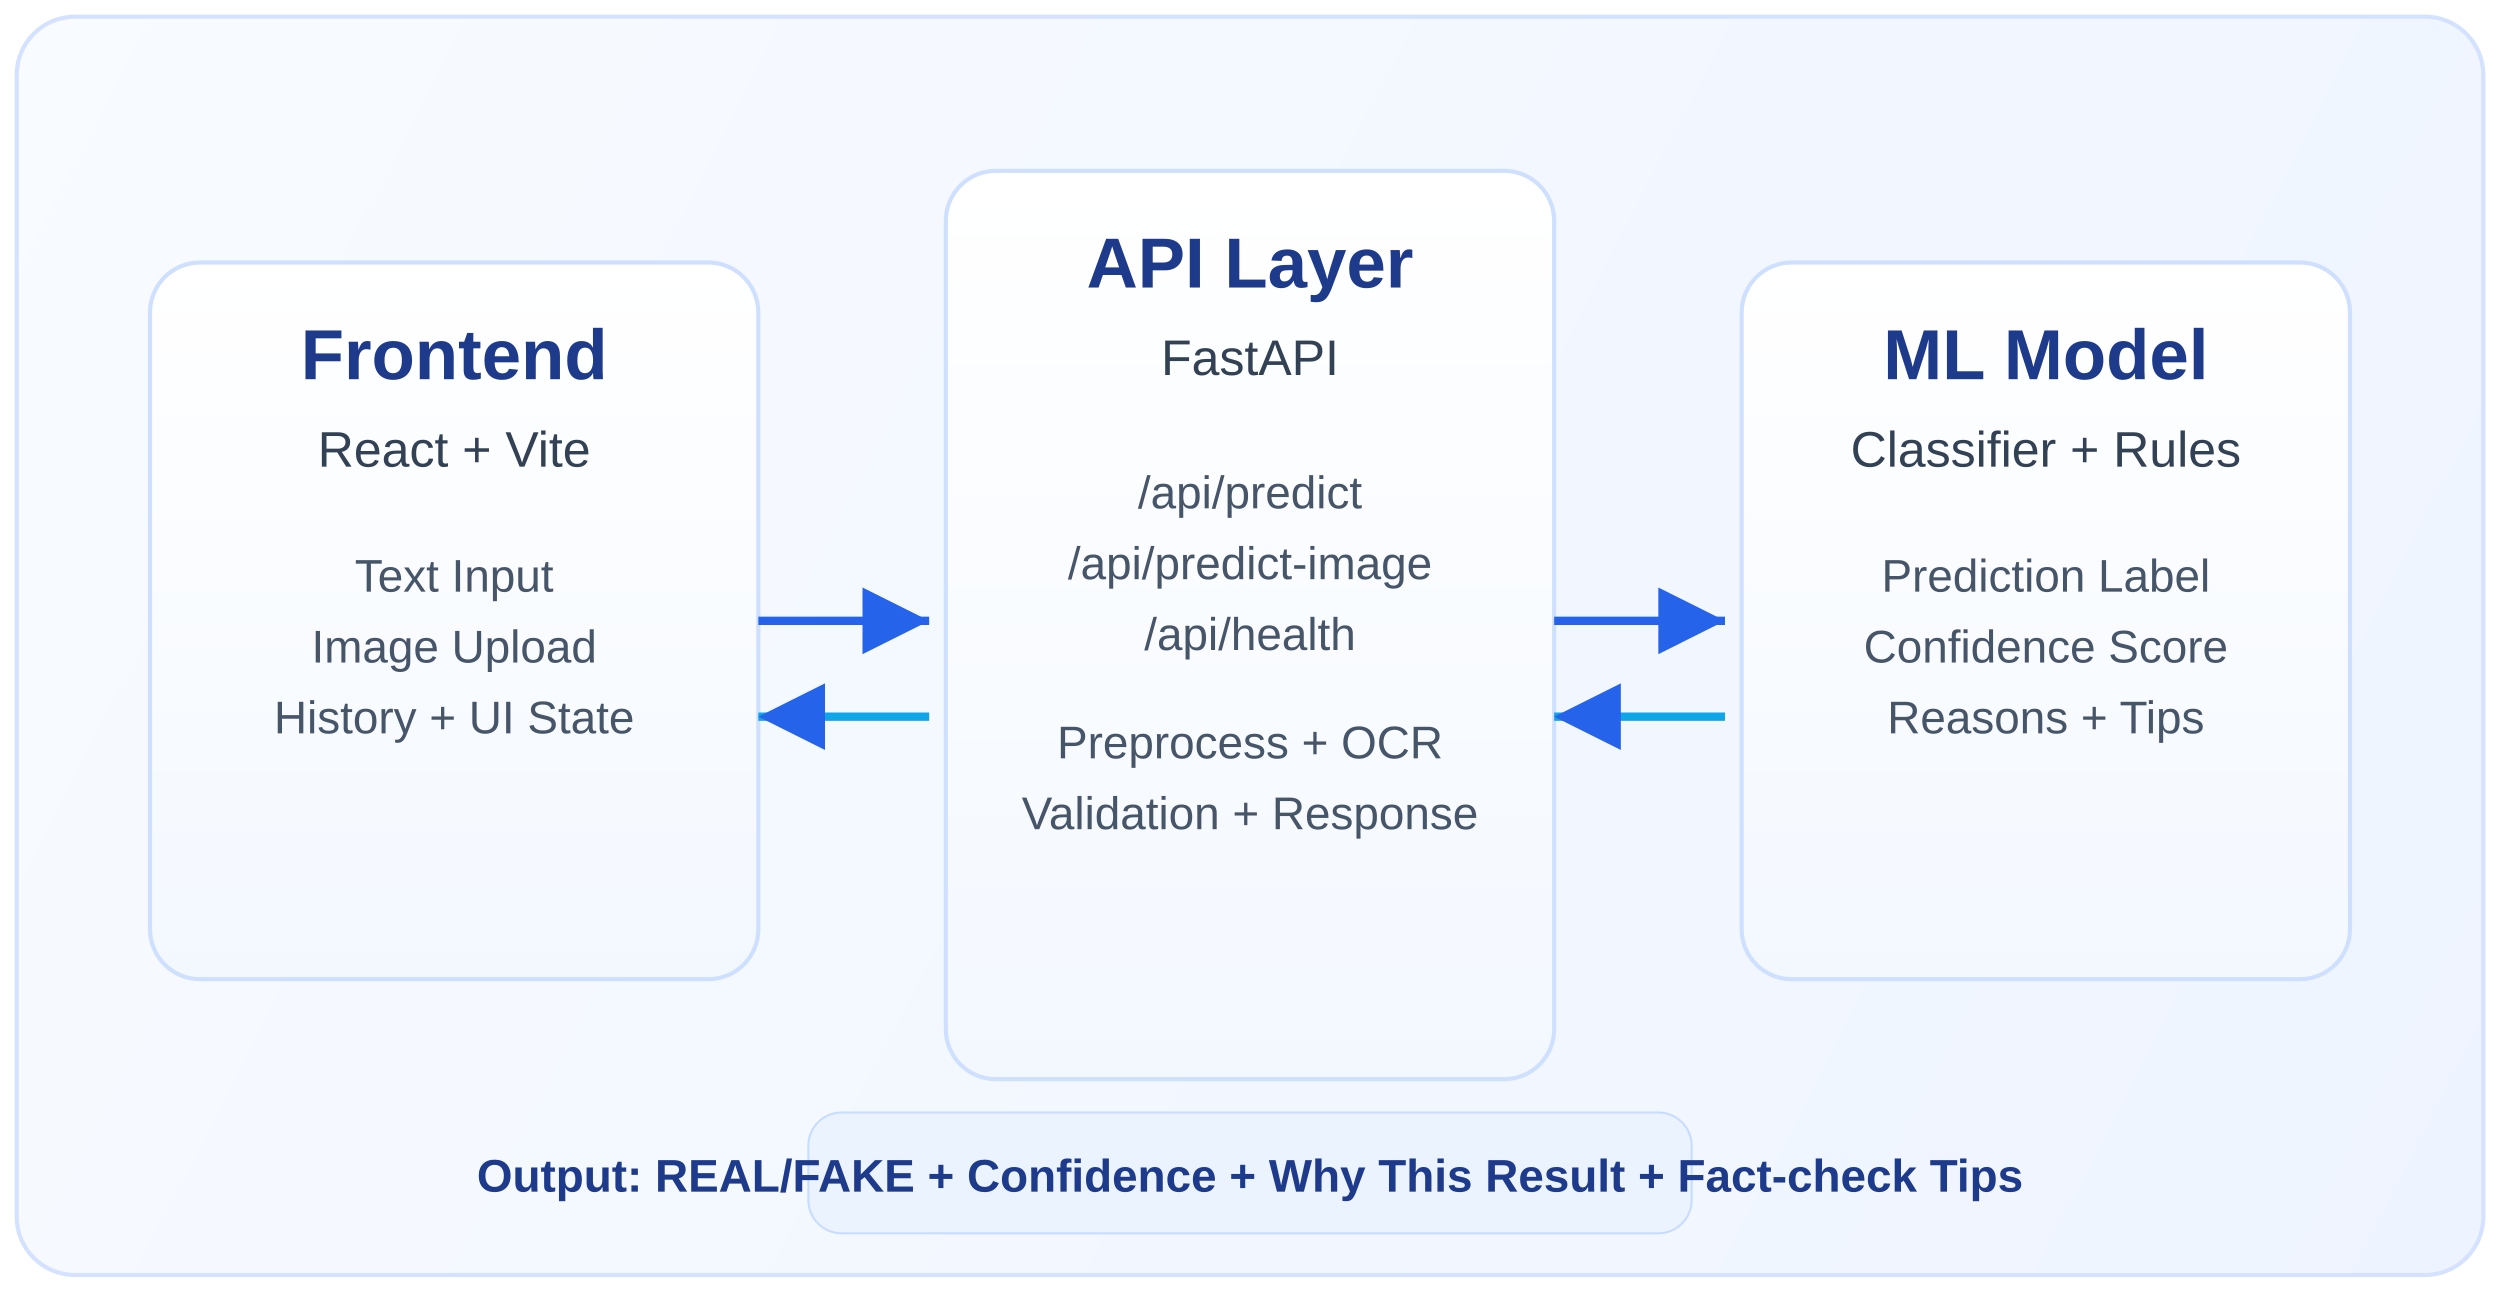
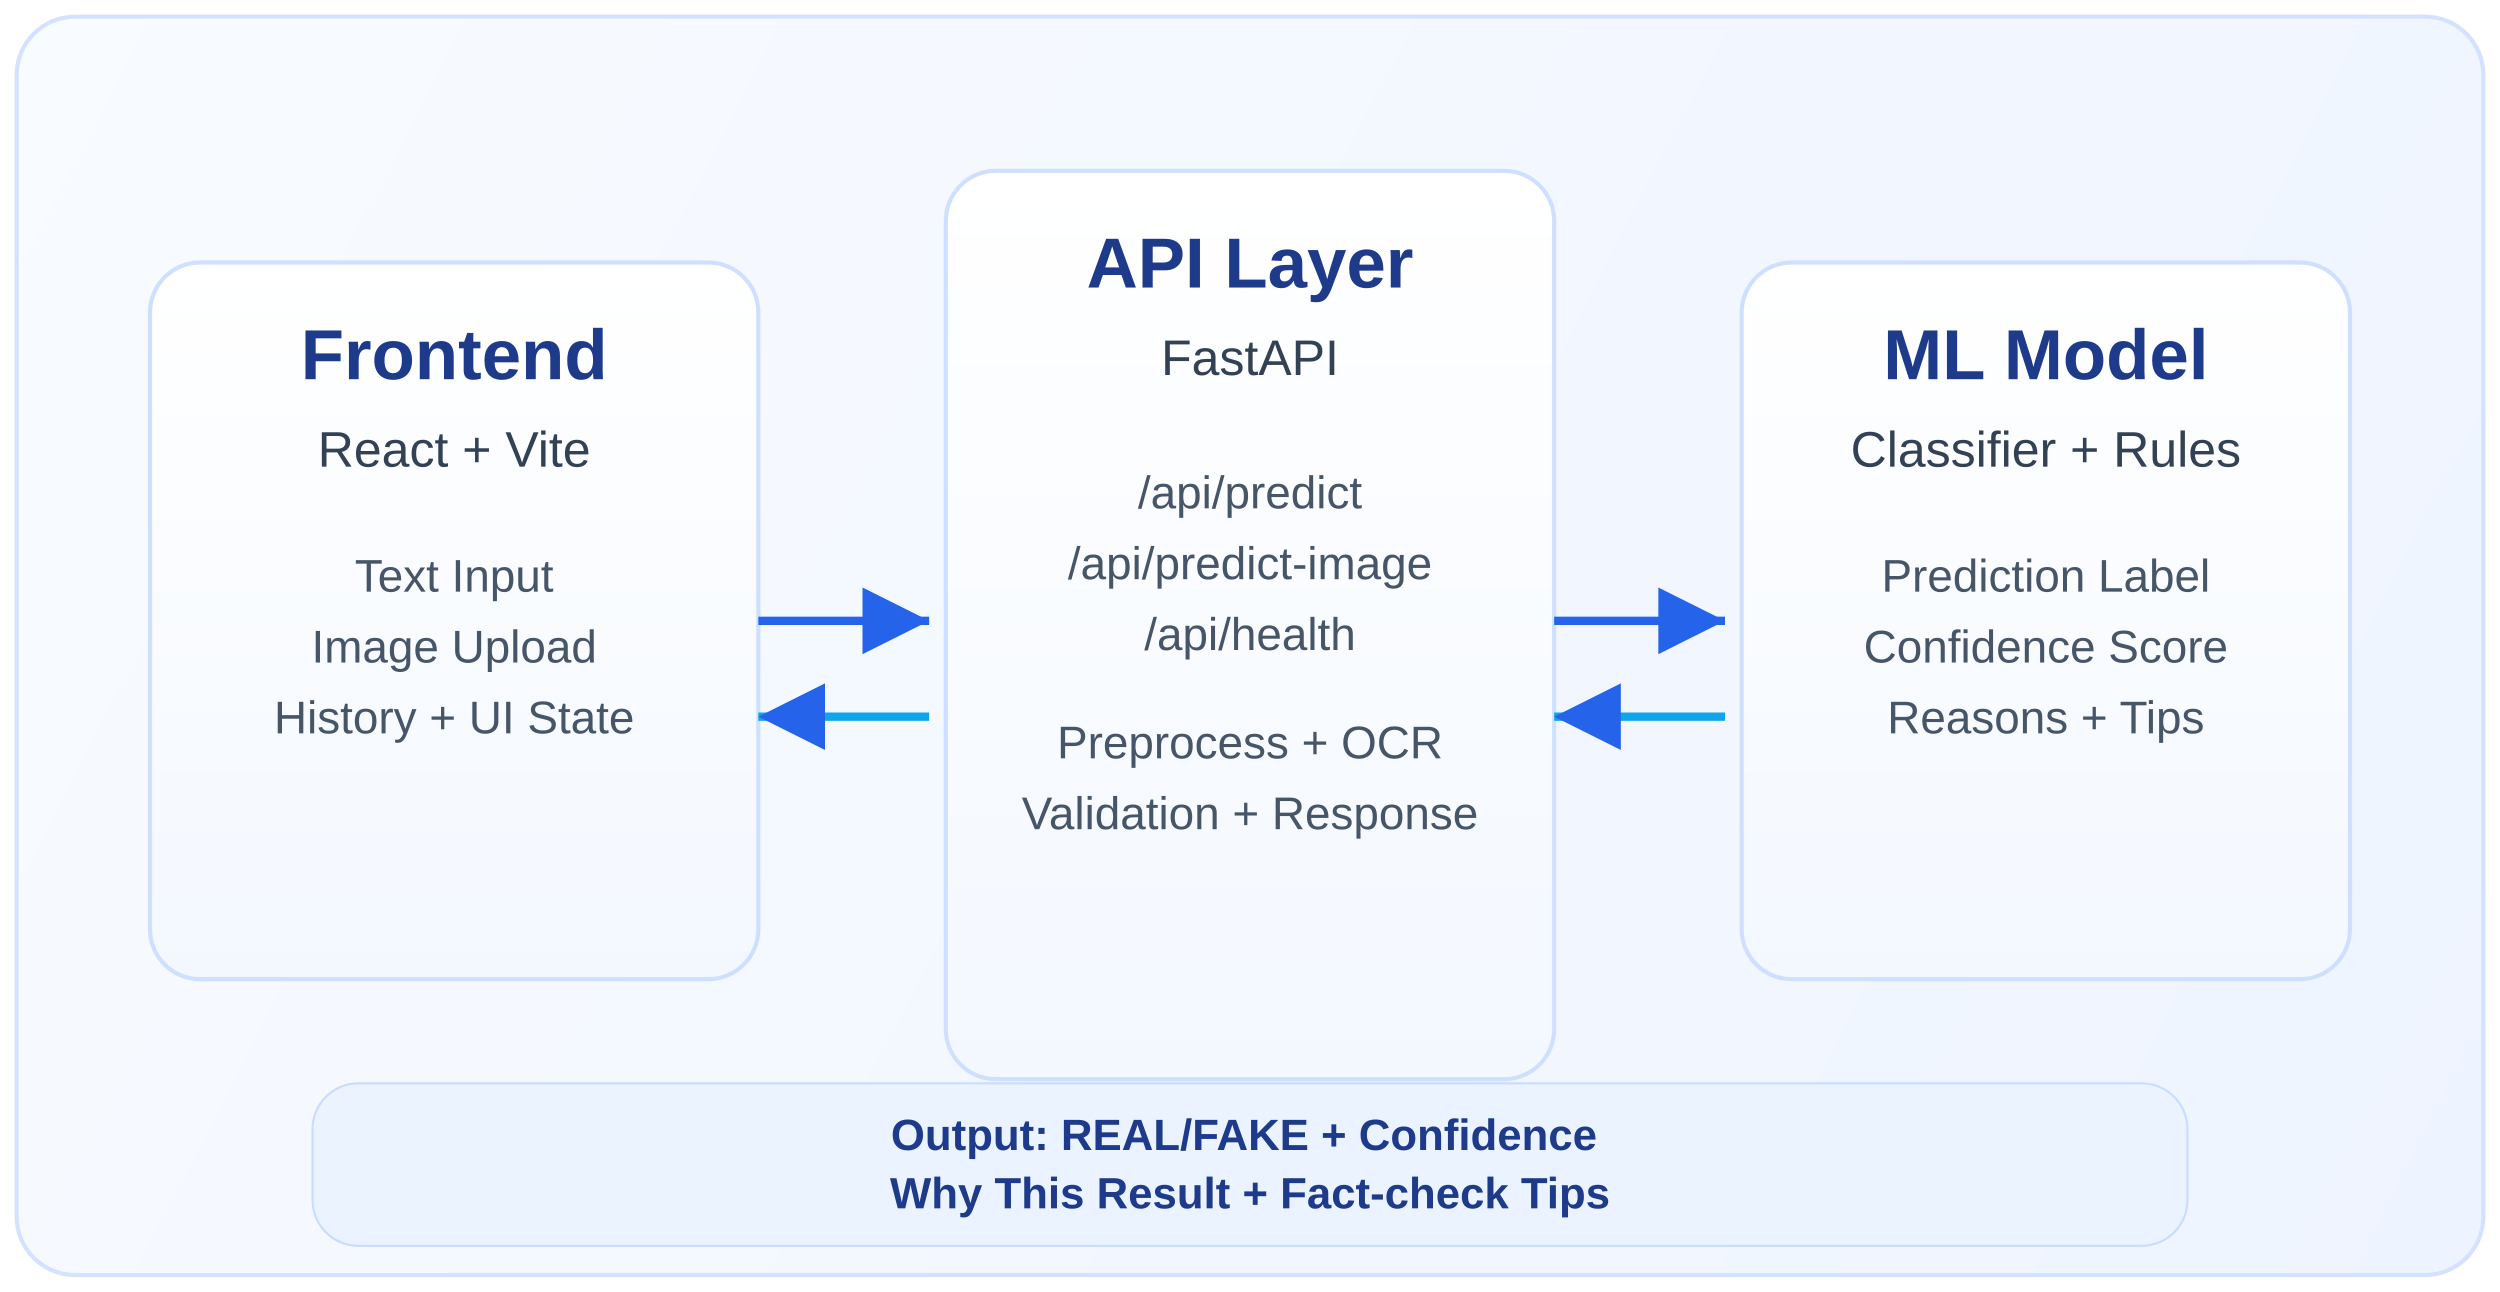
<svg xmlns="http://www.w3.org/2000/svg" width="1200" height="620" viewBox="0 0 1200 620" fill="none" role="img" aria-labelledby="title desc">
  <defs>
    <linearGradient id="bg" x1="0" y1="0" x2="1200" y2="620" gradientUnits="userSpaceOnUse">
      <stop stop-color="#F8FBFF" />
      <stop offset="1" stop-color="#EEF4FF" />
    </linearGradient>
    <linearGradient id="panel" x1="0" y1="0" x2="0" y2="1">
      <stop stop-color="#FFFFFF" />
      <stop offset="1" stop-color="#F3F8FF" />
    </linearGradient>
    <marker id="arrow" markerWidth="10" markerHeight="10" refX="8" refY="4" orient="auto">
      <path d="M0 0L8 4L0 8V0Z" fill="#2563EB" />
    </marker>
  </defs>
  <rect x="8" y="8" width="1184" height="604" rx="28" fill="url(#bg)" stroke="#D4E2FF" stroke-width="2" />
  <rect x="72" y="126" width="292" height="344" rx="24" fill="url(#panel)" stroke="#CFE0FF" stroke-width="2" />
  <text x="218" y="182" text-anchor="middle" font-family="Arial, sans-serif" font-size="34" font-weight="700" fill="#1E3A8A">Frontend</text>
  <text x="218" y="224" text-anchor="middle" font-family="Arial, sans-serif" font-size="24" fill="#334155">React + Vite</text>
  <text x="218" y="284" text-anchor="middle" font-family="Arial, sans-serif" font-size="22" fill="#475569">Text Input</text>
  <text x="218" y="318" text-anchor="middle" font-family="Arial, sans-serif" font-size="22" fill="#475569">Image Upload</text>
  <text x="218" y="352" text-anchor="middle" font-family="Arial, sans-serif" font-size="22" fill="#475569">History + UI State</text>
  <rect x="454" y="82" width="292" height="436" rx="24" fill="url(#panel)" stroke="#CFE0FF" stroke-width="2" />
  <text x="600" y="138" text-anchor="middle" font-family="Arial, sans-serif" font-size="34" font-weight="700" fill="#1E3A8A">API Layer</text>
  <text x="600" y="180" text-anchor="middle" font-family="Arial, sans-serif" font-size="24" fill="#334155">FastAPI</text>
  <text x="600" y="244" text-anchor="middle" font-family="Arial, sans-serif" font-size="22" fill="#475569">/api/predict</text>
  <text x="600" y="278" text-anchor="middle" font-family="Arial, sans-serif" font-size="22" fill="#475569">/api/predict-image</text>
  <text x="600" y="312" text-anchor="middle" font-family="Arial, sans-serif" font-size="22" fill="#475569">/api/health</text>
  <text x="600" y="364" text-anchor="middle" font-family="Arial, sans-serif" font-size="22" fill="#475569">Preprocess + OCR</text>
  <text x="600" y="398" text-anchor="middle" font-family="Arial, sans-serif" font-size="22" fill="#475569">Validation + Response</text>
  <rect x="836" y="126" width="292" height="344" rx="24" fill="url(#panel)" stroke="#CFE0FF" stroke-width="2" />
  <text x="982" y="182" text-anchor="middle" font-family="Arial, sans-serif" font-size="34" font-weight="700" fill="#1E3A8A">ML Model</text>
  <text x="982" y="224" text-anchor="middle" font-family="Arial, sans-serif" font-size="24" fill="#334155">Classifier + Rules</text>
  <text x="982" y="284" text-anchor="middle" font-family="Arial, sans-serif" font-size="22" fill="#475569">Prediction Label</text>
  <text x="982" y="318" text-anchor="middle" font-family="Arial, sans-serif" font-size="22" fill="#475569">Confidence Score</text>
  <text x="982" y="352" text-anchor="middle" font-family="Arial, sans-serif" font-size="22" fill="#475569">Reasons + Tips</text>
  <path d="M364 298H446" stroke="#2563EB" stroke-width="4" marker-end="url(#arrow)" />
  <path d="M746 298H828" stroke="#2563EB" stroke-width="4" marker-end="url(#arrow)" />
  <path d="M828 344H746" stroke="#0EA5E9" stroke-width="4" marker-end="url(#arrow)" />
  <path d="M446 344H364" stroke="#0EA5E9" stroke-width="4" marker-end="url(#arrow)" />
-   <rect x="388" y="534" width="424" height="58" rx="16" fill="#EAF3FF" stroke="#C8DCFF" />
-   <text x="600" y="572" text-anchor="middle" font-family="Arial, sans-serif" font-size="22" font-weight="600" fill="#1E3A8A">
-     Output: REAL/FAKE + Confidence + Why This Result + Fact-check Tips
+   <rect x="150" y="520" width="900" height="78" rx="22" fill="#EAF3FF" stroke="#C8DCFF" />
+   <text x="600" y="552" text-anchor="middle" font-family="Arial, sans-serif" font-size="21" font-weight="600" fill="#1E3A8A">
+     <tspan x="600" dy="0">Output: REAL/FAKE + Confidence</tspan>
+     <tspan x="600" dy="28">Why This Result + Fact-check Tips</tspan>
  </text>
</svg>
